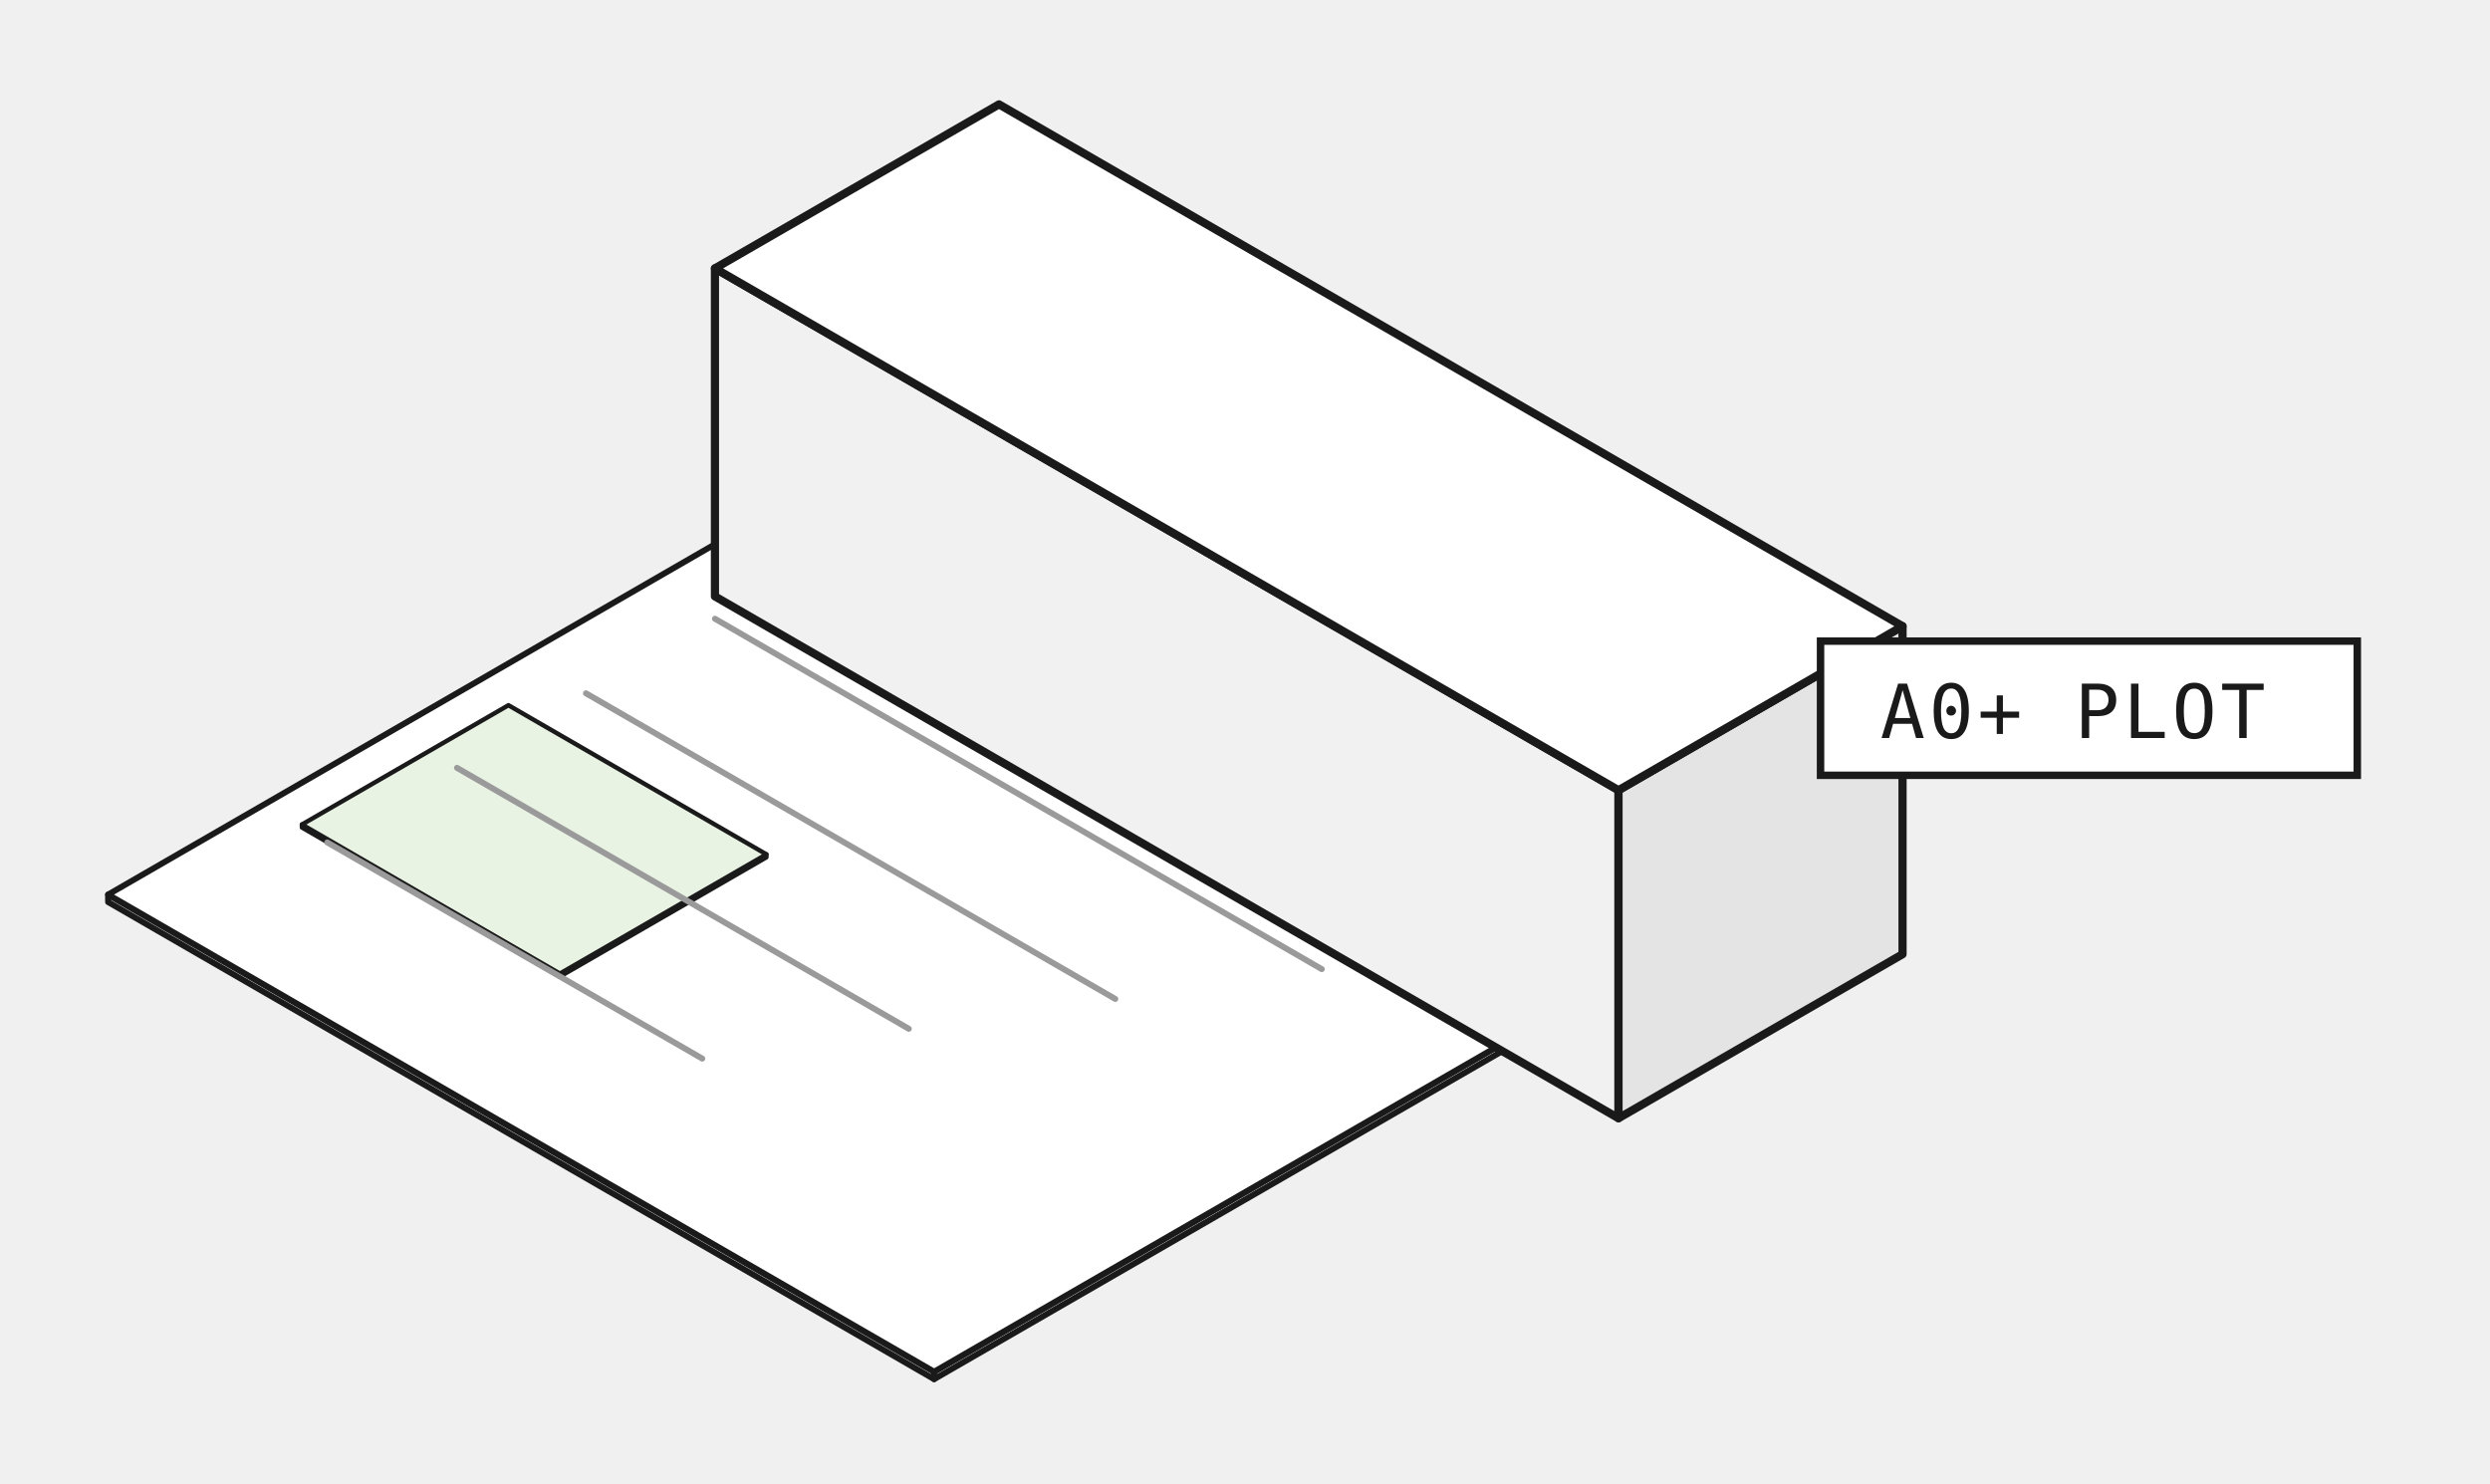
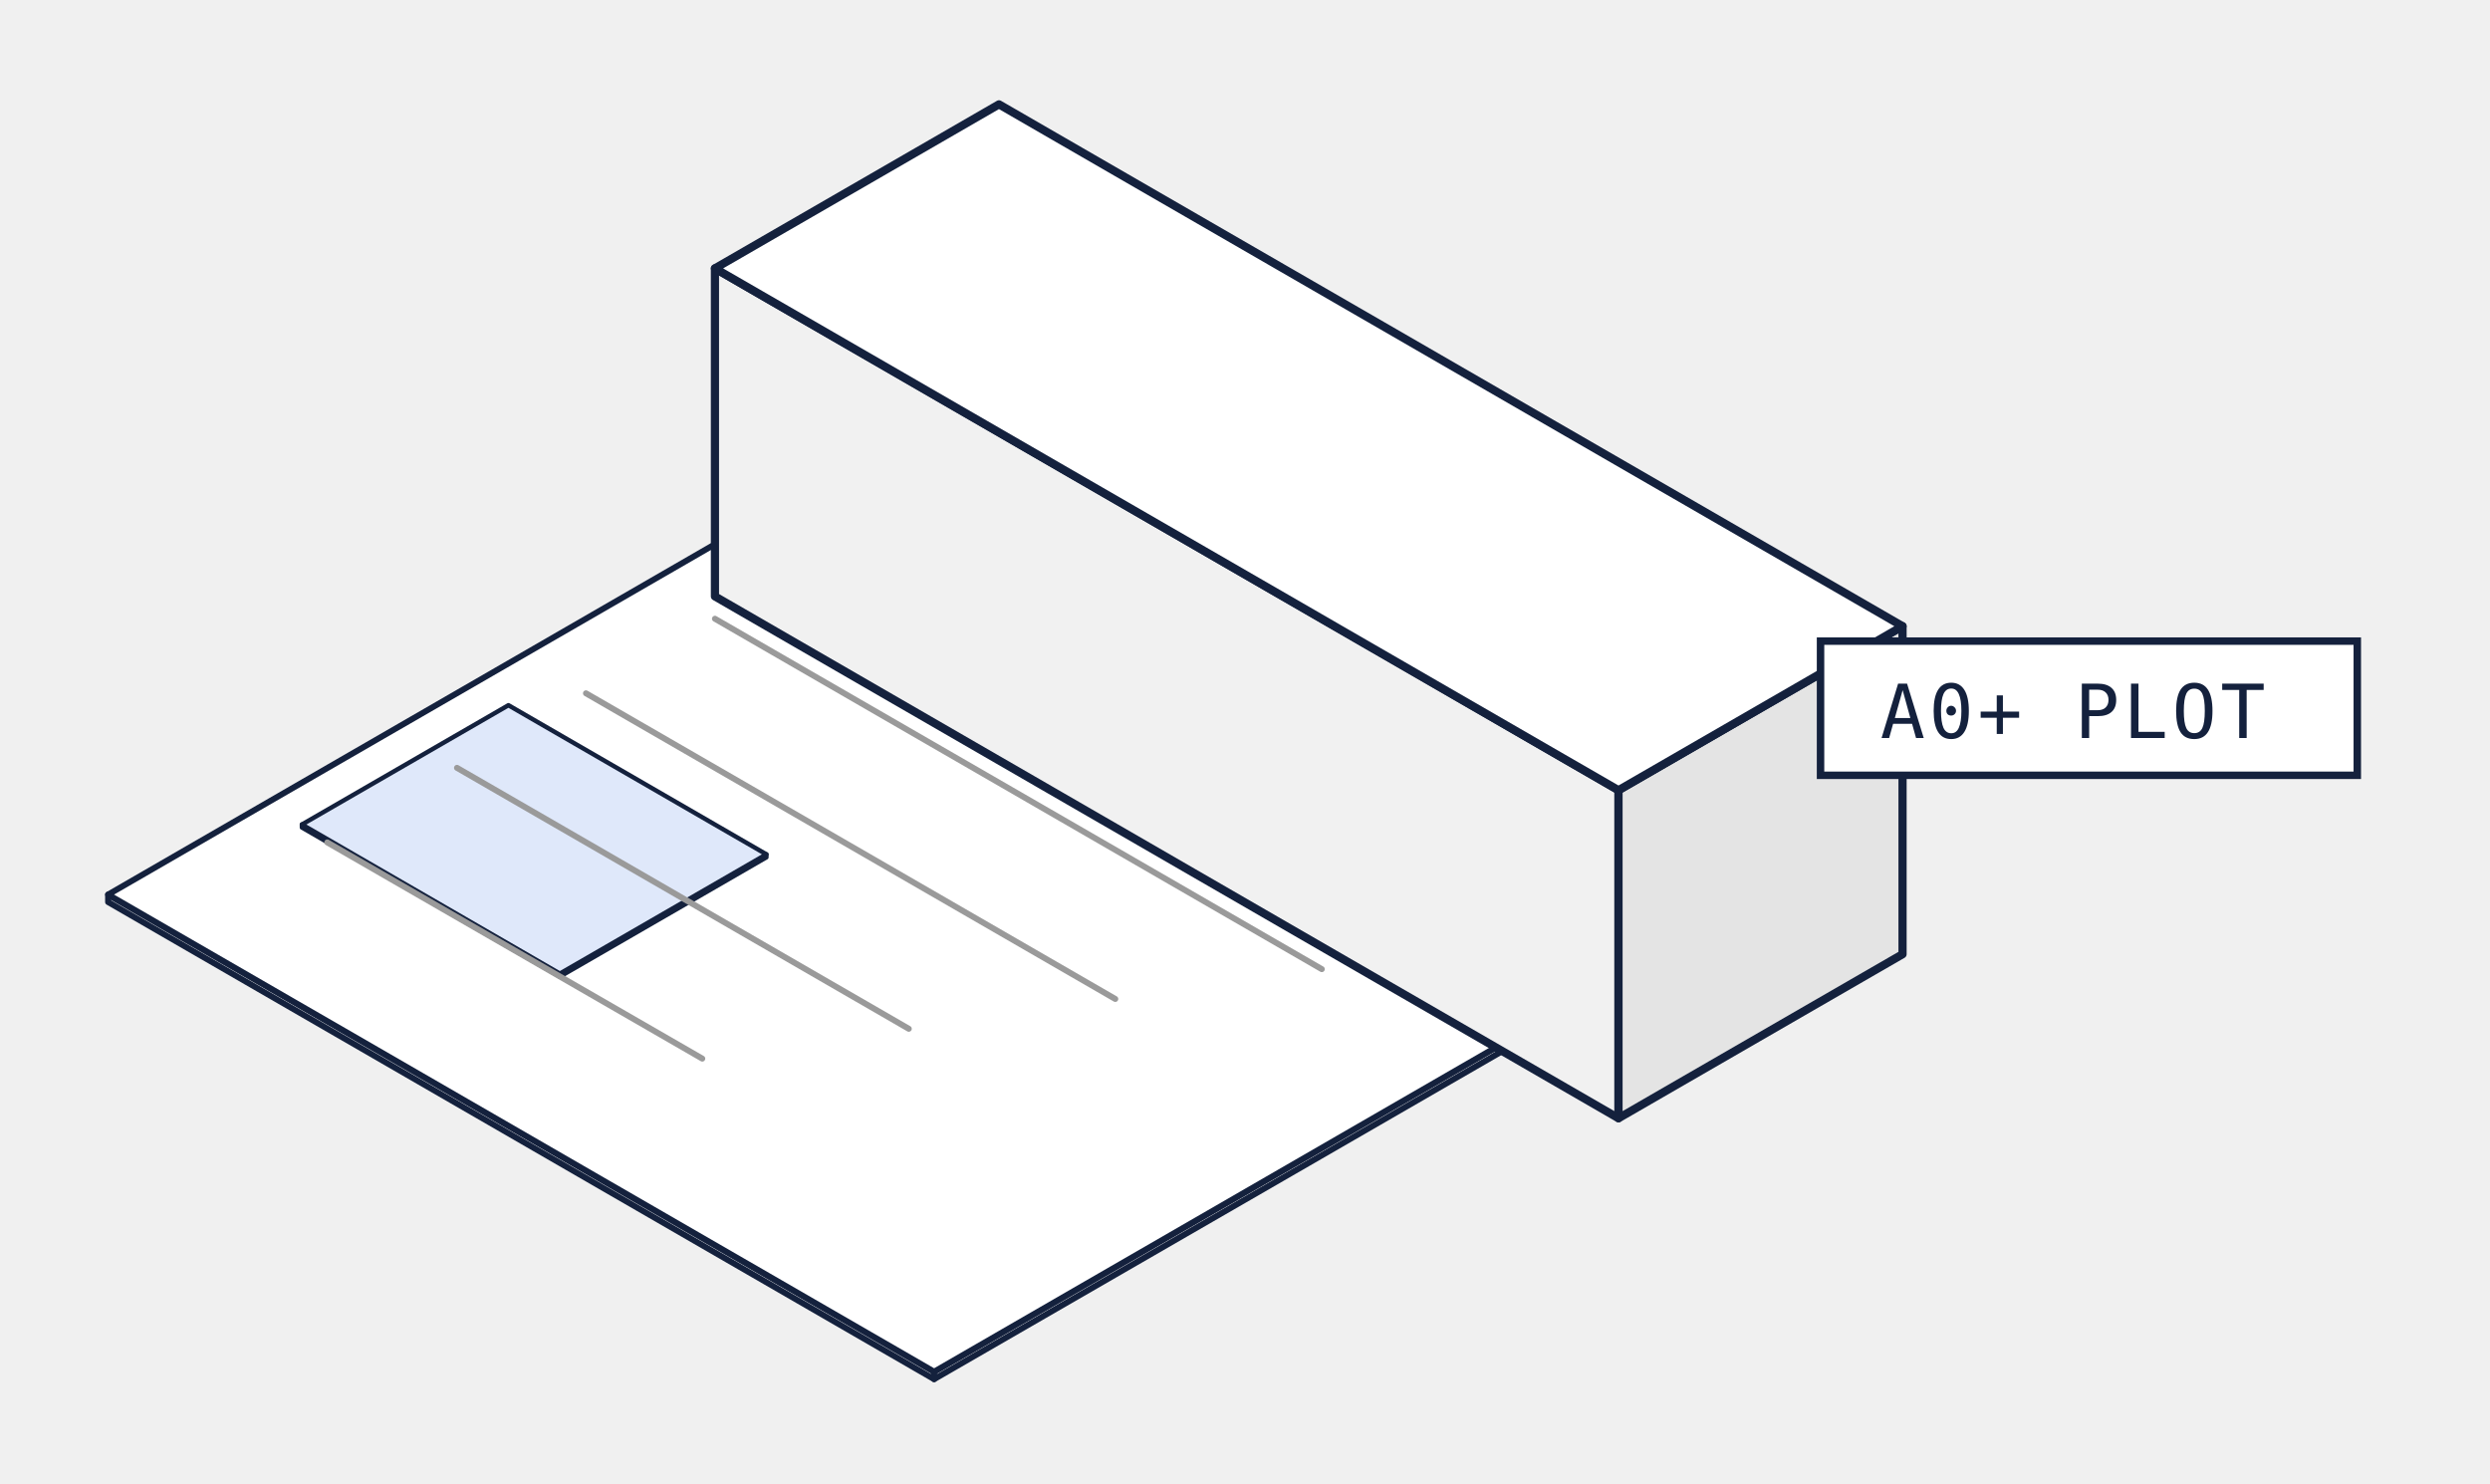
<svg xmlns="http://www.w3.org/2000/svg" viewBox="-134 -58 334 199">
-   <polygon points="-119.5,63.0 -8.7,127.0 -8.7,126.0 -119.5,62.0" fill="#f1f1f1" stroke="#1a1a1a" stroke-width="0.8" stroke-linejoin="round" />
-   <polygon points="77.9,77.0 -8.7,127.0 -8.7,126.0 77.9,76.0" fill="#e4e4e4" stroke="#1a1a1a" stroke-width="0.8" stroke-linejoin="round" />
-   <polygon points="-32.9,12.0 77.9,76.0 -8.7,126.0 -119.5,62.0" fill="#ffffff" stroke="#1a1a1a" stroke-width="0.8" stroke-linejoin="round" />
-   <polygon points="-38.1,22.0 83.1,92.0 83.1,48.0 -38.1,-22.0" fill="#f1f1f1" stroke="#1a1a1a" stroke-width="1.1" stroke-linejoin="round" />
-   <polygon points="121.2,70.0 83.1,92.0 83.1,48.0 121.2,26.0" fill="#e4e4e4" stroke="#1a1a1a" stroke-width="1.1" stroke-linejoin="round" />
-   <polygon points="0.0,-44.0 121.2,26.0 83.1,48.0 -38.1,-22.0" fill="#ffffff" stroke="#1a1a1a" stroke-width="1.1" stroke-linejoin="round" />
-   <polygon points="-93.5,53.0 -58.9,73.0 -58.9,72.6 -93.5,52.6" fill="#f1f1f1" stroke="#1a1a1a" stroke-width="0.6" stroke-linejoin="round" />
-   <polygon points="-31.2,57.0 -58.9,73.0 -58.9,72.6 -31.2,56.6" fill="#e4e4e4" stroke="#1a1a1a" stroke-width="0.6" stroke-linejoin="round" />
-   <polygon points="-65.8,36.6 -31.2,56.6 -58.9,72.6 -93.5,52.6" fill="#e9f3e4" stroke="#1a1a1a" stroke-width="0.6" stroke-linejoin="round" />
+   <polygon points="-119.5,63.0 -8.7,127.0 -8.7,126.0 -119.5,62.0" fill="#f1f1f1" stroke="#14213d" stroke-width="0.8" stroke-linejoin="round" />
+   <polygon points="77.9,77.0 -8.7,127.0 -8.7,126.0 77.9,76.0" fill="#e4e4e4" stroke="#14213d" stroke-width="0.8" stroke-linejoin="round" />
+   <polygon points="-32.9,12.0 77.9,76.0 -8.7,126.0 -119.5,62.0" fill="#ffffff" stroke="#14213d" stroke-width="0.8" stroke-linejoin="round" />
+   <polygon points="-38.1,22.0 83.1,92.0 83.1,48.0 -38.1,-22.0" fill="#f1f1f1" stroke="#14213d" stroke-width="1.1" stroke-linejoin="round" />
+   <polygon points="121.2,70.0 83.1,92.0 83.1,48.0 121.2,26.0" fill="#e4e4e4" stroke="#14213d" stroke-width="1.1" stroke-linejoin="round" />
+   <polygon points="0.0,-44.0 121.2,26.0 83.1,48.0 -38.1,-22.0" fill="#ffffff" stroke="#14213d" stroke-width="1.1" stroke-linejoin="round" />
+   <polygon points="-93.5,53.0 -58.9,73.0 -58.9,72.6 -93.5,52.6" fill="#f1f1f1" stroke="#14213d" stroke-width="0.6" stroke-linejoin="round" />
+   <polygon points="-31.2,57.0 -58.9,73.0 -58.9,72.6 -31.2,56.6" fill="#e4e4e4" stroke="#14213d" stroke-width="0.6" stroke-linejoin="round" />
+   <polygon points="-65.8,36.6 -31.2,56.6 -58.9,72.6 -93.5,52.6" fill="#dfe8fa" stroke="#14213d" stroke-width="0.6" stroke-linejoin="round" />
  <line x1="-38.1" y1="25.0" x2="43.3" y2="72.0" stroke="#9a9a9a" stroke-width="0.8" stroke-linecap="round" />
  <line x1="-55.4" y1="35.0" x2="15.6" y2="76.0" stroke="#9a9a9a" stroke-width="0.8" stroke-linecap="round" />
  <line x1="-72.7" y1="45.0" x2="-12.1" y2="80.0" stroke="#9a9a9a" stroke-width="0.8" stroke-linecap="round" />
  <line x1="-90.1" y1="55.0" x2="-39.8" y2="84.0" stroke="#9a9a9a" stroke-width="0.8" stroke-linecap="round" />
  <g>
-     <rect x="110.2" y="28.0" width="72" height="18" fill="#fff" stroke="#1a1a1a" stroke-width="1" />
-     <text x="118.2" y="41.0" font-family="ui-monospace,Menlo,monospace" font-size="10" letter-spacing=".5" fill="#1a1a1a">A0+ PLOT</text>
+     <rect x="110.2" y="28.0" width="72" height="18" fill="#fff" stroke="#14213d" stroke-width="1" />
+     <text x="118.2" y="41.0" font-family="ui-monospace,Menlo,monospace" font-size="10" letter-spacing=".5" fill="#14213d">A0+ PLOT</text>
  </g>
</svg>
